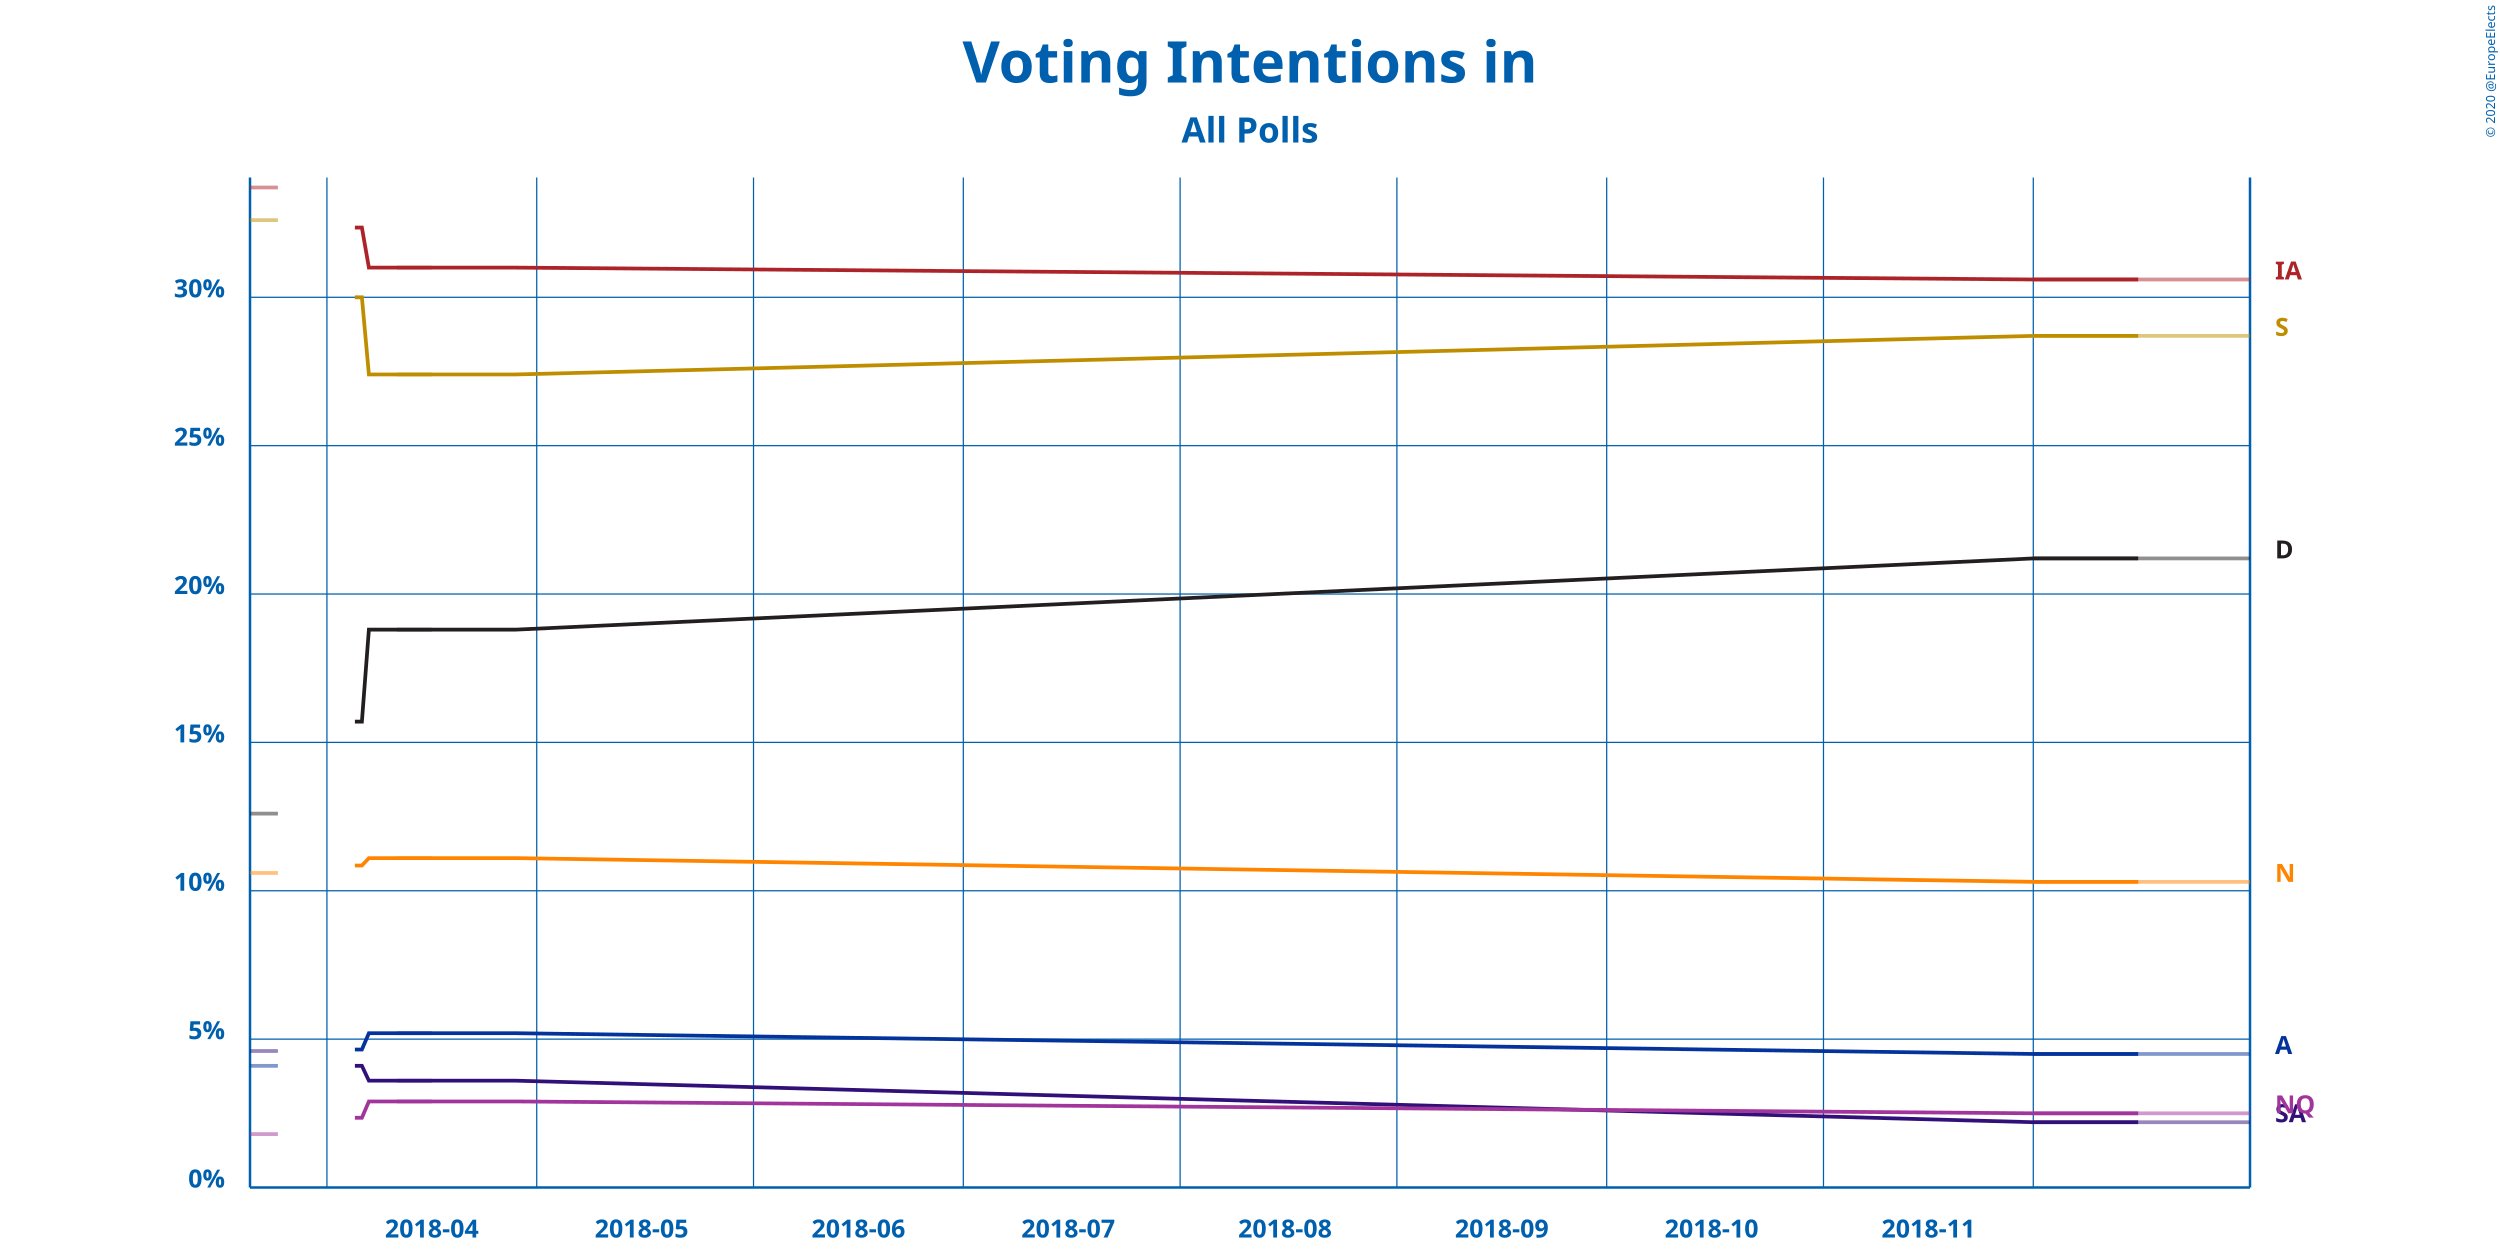
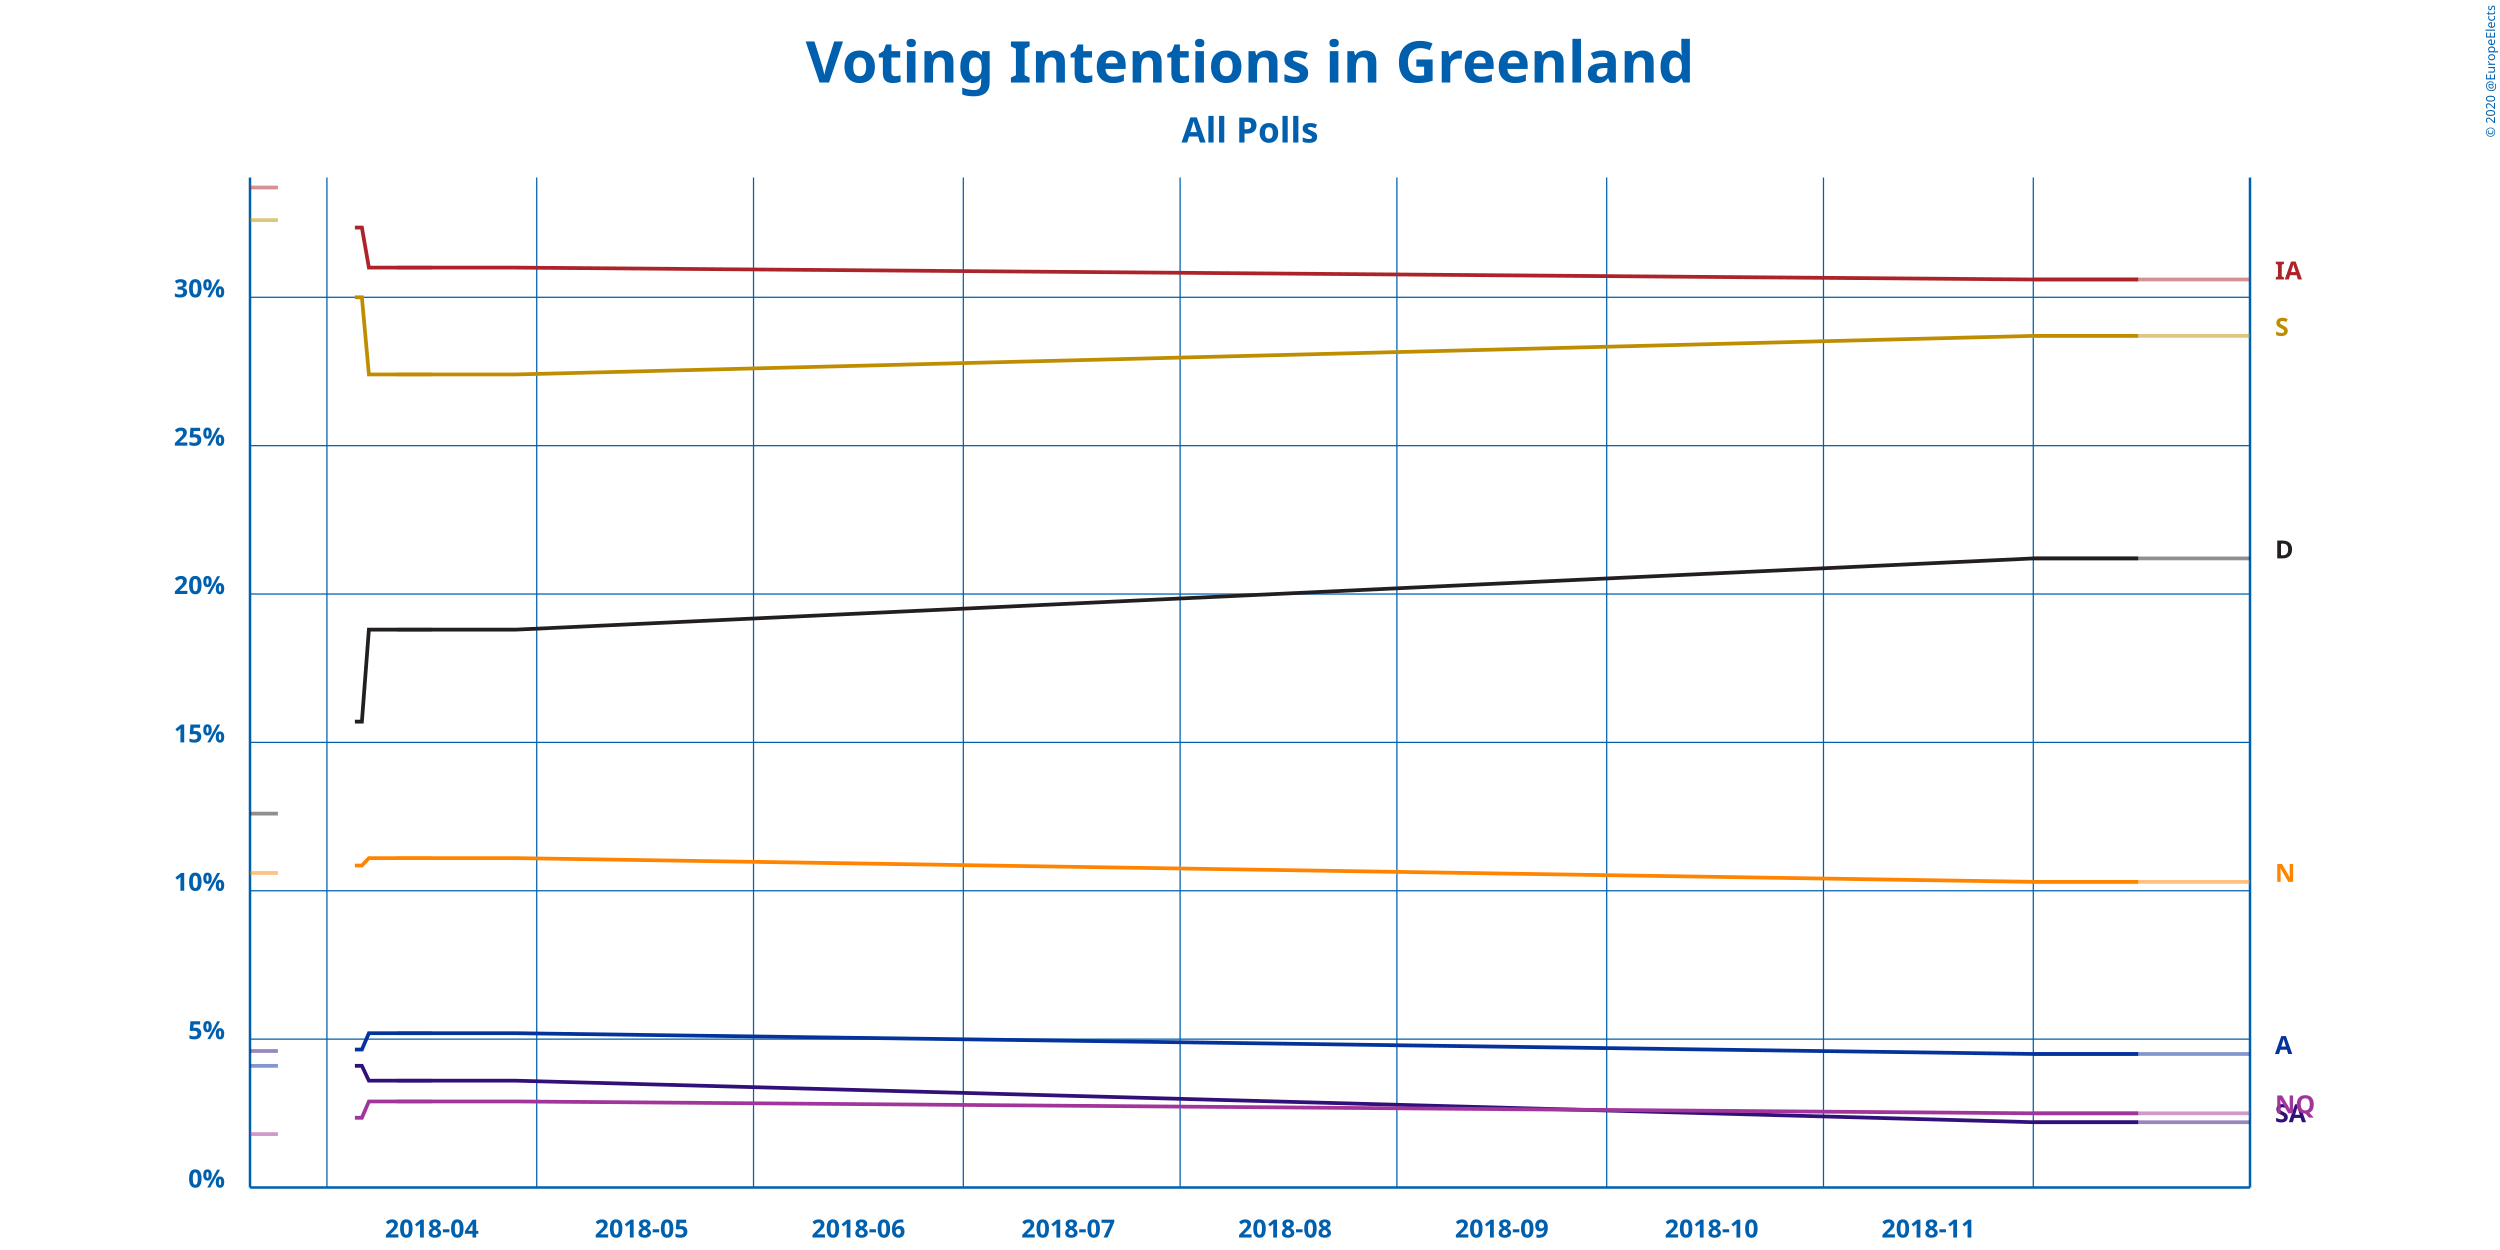
<svg HEIGHT="1000" WIDTH="2000">
  <rect fill="#FFFFFF" height="1000" stroke="none" width="2000" x="0" y="0" />
-   <text fill="#0060AE" font-family="'Advent Pro'" font-size="46px" font-style="normal" font-weight="bold" text-align="center" text-anchor="middle" x="1000" y="66">Voting Intentions in </text>
+   <text fill="#0060AE" font-family="'Advent Pro'" font-size="46px" font-style="normal" font-weight="bold" text-align="center" text-anchor="middle" x="1000" y="66">Voting Intentions in Greenland</text>
  <text fill="#0060AE" font-family="'Advent Pro'" font-size="28px" font-style="normal" font-weight="bold" text-align="center" text-anchor="middle" x="1000" y="114">All Polls</text>
  <text fill="#0060AE" font-family="'Advent Pro'" font-size="10px" font-style="normal" font-weight="normal" text-align="center" text-anchor="end" transform="rotate(270)" x="-4" y="1996">© 2020 @EuropeElects</text>
  <g>
    <g>
      <line stroke="#0060AE" stroke-width="2" x1="200.0" x2="1800.0" y1="950.0" y2="950.0" />
      <text fill="#0060AE" font-family="'Advent Pro'" font-size="20px" font-style="normal" font-weight="bold" text-align="center" text-anchor="end" x="180.0" y="950.0">0%</text>
      <line stroke="#0060AE" stroke-width="2" x1="200.0" x2="200.0" y1="950.0" y2="142.0" />
      <line stroke="#0060AE" stroke-width="2" x1="1800.0" x2="1800.0" y1="950.0" y2="142.0" />
      <line stroke="#0060AE" stroke-width="1" x1="261.541" x2="261.541" y1="950.0" y2="142.0" />
      <text fill="#0060AE" font-family="'Advent Pro'" font-size="20px" font-style="normal" font-weight="bold" text-align="center" text-anchor="middle" x="345.46" y="990.0">2018-04</text>
      <line stroke="#0060AE" stroke-width="1" x1="429.379" x2="429.379" y1="950.0" y2="142.0" />
      <text fill="#0060AE" font-family="'Advent Pro'" font-size="20px" font-style="normal" font-weight="bold" text-align="center" text-anchor="middle" x="513.298" y="990.0">2018-05</text>
      <line stroke="#0060AE" stroke-width="1" x1="602.811" x2="602.811" y1="950.0" y2="142.0" />
      <text fill="#0060AE" font-family="'Advent Pro'" font-size="20px" font-style="normal" font-weight="bold" text-align="center" text-anchor="middle" x="686.73" y="990.0">2018-06</text>
      <line stroke="#0060AE" stroke-width="1" x1="770.649" x2="770.649" y1="950.0" y2="142.0" />
      <text fill="#0060AE" font-family="'Advent Pro'" font-size="20px" font-style="normal" font-weight="bold" text-align="center" text-anchor="middle" x="854.568" y="990.0">2018-07</text>
      <line stroke="#0060AE" stroke-width="1" x1="944.082" x2="944.082" y1="950.0" y2="142.0" />
      <text fill="#0060AE" font-family="'Advent Pro'" font-size="20px" font-style="normal" font-weight="bold" text-align="center" text-anchor="middle" x="1028.001" y="990.0">2018-08</text>
      <line stroke="#0060AE" stroke-width="1" x1="1117.515" x2="1117.515" y1="950.0" y2="142.0" />
      <text fill="#0060AE" font-family="'Advent Pro'" font-size="20px" font-style="normal" font-weight="bold" text-align="center" text-anchor="middle" x="1201.434" y="990.0">2018-09</text>
      <line stroke="#0060AE" stroke-width="1" x1="1285.353" x2="1285.353" y1="950.0" y2="142.0" />
      <text fill="#0060AE" font-family="'Advent Pro'" font-size="20px" font-style="normal" font-weight="bold" text-align="center" text-anchor="middle" x="1369.272" y="990.0">2018-10</text>
      <line stroke="#0060AE" stroke-width="1" x1="1458.785" x2="1458.785" y1="950.0" y2="142.0" />
      <text fill="#0060AE" font-family="'Advent Pro'" font-size="20px" font-style="normal" font-weight="bold" text-align="center" text-anchor="middle" x="1542.704" y="990.0">2018-11</text>
      <line stroke="#0060AE" stroke-width="1" x1="1626.623" x2="1626.623" y1="950.0" y2="142.0" />
      <line stroke="#0060AE" stroke-width="1" x1="200.0" x2="1800.0" y1="831.306" y2="831.306" />
      <text fill="#0060AE" font-family="'Advent Pro'" font-size="20px" font-style="normal" font-weight="bold" text-align="center" text-anchor="end" x="180.0" y="831.306">5%</text>
      <line stroke="#0060AE" stroke-width="1" x1="200.0" x2="1800.0" y1="712.611" y2="712.611" />
      <text fill="#0060AE" font-family="'Advent Pro'" font-size="20px" font-style="normal" font-weight="bold" text-align="center" text-anchor="end" x="180.0" y="712.611">10%</text>
      <line stroke="#0060AE" stroke-width="1" x1="200.0" x2="1800.0" y1="593.917" y2="593.917" />
      <text fill="#0060AE" font-family="'Advent Pro'" font-size="20px" font-style="normal" font-weight="bold" text-align="center" text-anchor="end" x="180.0" y="593.917">15%</text>
      <line stroke="#0060AE" stroke-width="1" x1="200.0" x2="1800.0" y1="475.223" y2="475.223" />
      <text fill="#0060AE" font-family="'Advent Pro'" font-size="20px" font-style="normal" font-weight="bold" text-align="center" text-anchor="end" x="180.0" y="475.223">20%</text>
      <line stroke="#0060AE" stroke-width="1" x1="200.0" x2="1800.0" y1="356.528" y2="356.528" />
      <text fill="#0060AE" font-family="'Advent Pro'" font-size="20px" font-style="normal" font-weight="bold" text-align="center" text-anchor="end" x="180.0" y="356.528">25%</text>
      <line stroke="#0060AE" stroke-width="1" x1="200.0" x2="1800.0" y1="237.834" y2="237.834" />
      <text fill="#0060AE" font-family="'Advent Pro'" font-size="20px" font-style="normal" font-weight="bold" text-align="center" text-anchor="end" x="180.0" y="237.834">30%</text>
    </g>
    <g>
      <line stroke="#BF8E00" stroke-opacity="0.5" stroke-width="3" x1="1626.623" x2="1800.0" y1="268.694" y2="268.694" />
      <line stroke="#AC2429" stroke-opacity="0.5" stroke-width="3" x1="1626.623" x2="1800.0" y1="223.591" y2="223.591" />
      <line stroke="#231F20" stroke-opacity="0.5" stroke-width="3" x1="1626.623" x2="1800.0" y1="446.736" y2="446.736" />
      <line stroke="#FF8400" stroke-opacity="0.5" stroke-width="3" x1="1626.623" x2="1800.0" y1="705.49" y2="705.49" />
      <line stroke="#04339C" stroke-opacity="0.5" stroke-width="3" x1="1626.623" x2="1800.0" y1="843.175" y2="843.175" />
      <line stroke="#311179" stroke-opacity="0.5" stroke-width="3" x1="1626.623" x2="1800.0" y1="897.774" y2="897.774" />
      <line stroke="#A1359B" stroke-opacity="0.5" stroke-width="3" x1="1626.623" x2="1800.0" y1="890.653" y2="890.653" />
      <line stroke-opacity="0.5" stroke-width="3" x1="1626.623" x2="1800.0" y1="950.0" y2="950.0" />
      <line stroke="#BF8E00" stroke-opacity="0.5" stroke-width="3" x1="317.487" x2="345.404" y1="299.555" y2="299.555" />
      <line stroke="#AC2429" stroke-opacity="0.5" stroke-width="3" x1="317.487" x2="345.404" y1="214.095" y2="214.095" />
      <line stroke="#231F20" stroke-opacity="0.5" stroke-width="3" x1="317.487" x2="345.404" y1="503.709" y2="503.709" />
      <line stroke="#FF8400" stroke-opacity="0.5" stroke-width="3" x1="317.487" x2="345.404" y1="686.499" y2="686.499" />
      <line stroke="#04339C" stroke-opacity="0.5" stroke-width="3" x1="317.487" x2="345.404" y1="826.558" y2="826.558" />
      <line stroke="#311179" stroke-opacity="0.5" stroke-width="3" x1="317.487" x2="345.404" y1="864.54" y2="864.54" />
      <line stroke="#A1359B" stroke-opacity="0.5" stroke-width="3" x1="317.487" x2="345.404" y1="881.157" y2="881.157" />
      <line stroke-opacity="0.5" stroke-width="3" x1="317.487" x2="345.404" y1="950.0" y2="950.0" />
      <line stroke="#BF8E00" stroke-opacity="0.5" stroke-width="3" x1="200.0" x2="222.322" y1="176.113" y2="176.113" />
      <line stroke="#AC2429" stroke-opacity="0.5" stroke-width="3" x1="200.0" x2="222.322" y1="150.0" y2="150.0" />
      <line stroke="#231F20" stroke-opacity="0.5" stroke-width="3" x1="200.0" x2="222.322" y1="650.89" y2="650.89" />
      <line stroke="#FF8400" stroke-opacity="0.5" stroke-width="3" x1="200.0" x2="222.322" y1="698.368" y2="698.368" />
      <line stroke="#04339C" stroke-opacity="0.5" stroke-width="3" x1="200.0" x2="222.322" y1="852.671" y2="852.671" />
      <line stroke="#311179" stroke-opacity="0.5" stroke-width="3" x1="200.0" x2="222.322" y1="840.801" y2="840.801" />
      <line stroke="#A1359B" stroke-opacity="0.5" stroke-width="3" x1="200.0" x2="222.322" y1="907.27" y2="907.27" />
      <line stroke-opacity="0.5" stroke-width="3" x1="200.0" x2="222.322" y1="950.0" y2="950.0" />
    </g>
    <g>
      <polyline fill="none" points="283.919,237.834 289.514,237.834 295.108,299.555 300.703,299.555 306.297,299.555 311.892,299.555 317.487,299.555 323.081,299.555 328.676,299.555 334.27,299.555 339.865,299.555 345.46,299.555 351.054,299.555 356.649,299.555 362.243,299.555 367.838,299.555 373.433,299.555 379.027,299.555 384.622,299.555 390.216,299.555 395.811,299.555 401.406,299.555 407,299.555 412.595,299.555                                                                                                                                                                                                                         1626.623,268.694 1632.218,268.694 1637.813,268.694 1643.407,268.694 1649.002,268.694 1654.596,268.694 1660.191,268.694 1665.786,268.694 1671.38,268.694 1676.975,268.694 1682.569,268.694 1688.164,268.694 1693.759,268.694 1699.353,268.694 1704.948,268.694 1710.542,268.694" stroke="#BF8E00" stroke-width="3" />
      <text fill="#BF8E00" font-family="'Advent Pro'" font-size="20px" font-style="normal" font-weight="bold" text-align="center" text-anchor="start" x="1820.0" y="268.694">S</text>
      <polyline fill="none" points="283.919,182.047 289.514,182.047 295.108,214.095 300.703,214.095 306.297,214.095 311.892,214.095 317.487,214.095 323.081,214.095 328.676,214.095 334.27,214.095 339.865,214.095 345.46,214.095 351.054,214.095 356.649,214.095 362.243,214.095 367.838,214.095 373.433,214.095 379.027,214.095 384.622,214.095 390.216,214.095 395.811,214.095 401.406,214.095 407,214.095 412.595,214.095                                                                                                                                                                                                                         1626.623,223.591 1632.218,223.591 1637.813,223.591 1643.407,223.591 1649.002,223.591 1654.596,223.591 1660.191,223.591 1665.786,223.591 1671.38,223.591 1676.975,223.591 1682.569,223.591 1688.164,223.591 1693.759,223.591 1699.353,223.591 1704.948,223.591 1710.542,223.591" stroke="#AC2429" stroke-width="3" />
      <text fill="#AC2429" font-family="'Advent Pro'" font-size="20px" font-style="normal" font-weight="bold" text-align="center" text-anchor="start" x="1820.0" y="223.591">IA</text>
      <polyline fill="none" points="283.919,577.3 289.514,577.3 295.108,503.709 300.703,503.709 306.297,503.709 311.892,503.709 317.487,503.709 323.081,503.709 328.676,503.709 334.27,503.709 339.865,503.709 345.46,503.709 351.054,503.709 356.649,503.709 362.243,503.709 367.838,503.709 373.433,503.709 379.027,503.709 384.622,503.709 390.216,503.709 395.811,503.709 401.406,503.709 407,503.709 412.595,503.709                                                                                                                                                                                                                         1626.623,446.736 1632.218,446.736 1637.813,446.736 1643.407,446.736 1649.002,446.736 1654.596,446.736 1660.191,446.736 1665.786,446.736 1671.38,446.736 1676.975,446.736 1682.569,446.736 1688.164,446.736 1693.759,446.736 1699.353,446.736 1704.948,446.736 1710.542,446.736" stroke="#231F20" stroke-width="3" />
      <text fill="#231F20" font-family="'Advent Pro'" font-size="20px" font-style="normal" font-weight="bold" text-align="center" text-anchor="start" x="1820.0" y="446.736">D</text>
      <polyline fill="none" points="283.919,692.433 289.514,692.433 295.108,686.499 300.703,686.499 306.297,686.499 311.892,686.499 317.487,686.499 323.081,686.499 328.676,686.499 334.27,686.499 339.865,686.499 345.46,686.499 351.054,686.499 356.649,686.499 362.243,686.499 367.838,686.499 373.433,686.499 379.027,686.499 384.622,686.499 390.216,686.499 395.811,686.499 401.406,686.499 407,686.499 412.595,686.499                                                                                                                                                                                                                         1626.623,705.49 1632.218,705.49 1637.813,705.49 1643.407,705.49 1649.002,705.49 1654.596,705.49 1660.191,705.49 1665.786,705.49 1671.38,705.49 1676.975,705.49 1682.569,705.49 1688.164,705.49 1693.759,705.49 1699.353,705.49 1704.948,705.49 1710.542,705.49" stroke="#FF8400" stroke-width="3" />
      <text fill="#FF8400" font-family="'Advent Pro'" font-size="20px" font-style="normal" font-weight="bold" text-align="center" text-anchor="start" x="1820.0" y="705.49">N</text>
      <polyline fill="none" points="283.919,839.614 289.514,839.614 295.108,826.558 300.703,826.558 306.297,826.558 311.892,826.558 317.487,826.558 323.081,826.558 328.676,826.558 334.27,826.558 339.865,826.558 345.46,826.558 351.054,826.558 356.649,826.558 362.243,826.558 367.838,826.558 373.433,826.558 379.027,826.558 384.622,826.558 390.216,826.558 395.811,826.558 401.406,826.558 407,826.558 412.595,826.558                                                                                                                                                                                                                         1626.623,843.175 1632.218,843.175 1637.813,843.175 1643.407,843.175 1649.002,843.175 1654.596,843.175 1660.191,843.175 1665.786,843.175 1671.38,843.175 1676.975,843.175 1682.569,843.175 1688.164,843.175 1693.759,843.175 1699.353,843.175 1704.948,843.175 1710.542,843.175" stroke="#04339C" stroke-width="3" />
      <text fill="#04339C" font-family="'Advent Pro'" font-size="20px" font-style="normal" font-weight="bold" text-align="center" text-anchor="start" x="1820.0" y="843.175">A</text>
      <polyline fill="none" points="283.919,852.671 289.514,852.671 295.108,864.54 300.703,864.54 306.297,864.54 311.892,864.54 317.487,864.54 323.081,864.54 328.676,864.54 334.27,864.54 339.865,864.54 345.46,864.54 351.054,864.54 356.649,864.54 362.243,864.54 367.838,864.54 373.433,864.54 379.027,864.54 384.622,864.54 390.216,864.54 395.811,864.54 401.406,864.54 407,864.54 412.595,864.54                                                                                                                                                                                                                         1626.623,897.774 1632.218,897.774 1637.813,897.774 1643.407,897.774 1649.002,897.774 1654.596,897.774 1660.191,897.774 1665.786,897.774 1671.38,897.774 1676.975,897.774 1682.569,897.774 1688.164,897.774 1693.759,897.774 1699.353,897.774 1704.948,897.774 1710.542,897.774" stroke="#311179" stroke-width="3" />
      <text fill="#311179" font-family="'Advent Pro'" font-size="20px" font-style="normal" font-weight="bold" text-align="center" text-anchor="start" x="1820.0" y="897.774">SA</text>
      <polyline fill="none" points="283.919,894.214 289.514,894.214 295.108,881.157 300.703,881.157 306.297,881.157 311.892,881.157 317.487,881.157 323.081,881.157 328.676,881.157 334.27,881.157 339.865,881.157 345.46,881.157 351.054,881.157 356.649,881.157 362.243,881.157 367.838,881.157 373.433,881.157 379.027,881.157 384.622,881.157 390.216,881.157 395.811,881.157 401.406,881.157 407,881.157 412.595,881.157                                                                                                                                                                                                                         1626.623,890.653 1632.218,890.653 1637.813,890.653 1643.407,890.653 1649.002,890.653 1654.596,890.653 1660.191,890.653 1665.786,890.653 1671.38,890.653 1676.975,890.653 1682.569,890.653 1688.164,890.653 1693.759,890.653 1699.353,890.653 1704.948,890.653 1710.542,890.653" stroke="#A1359B" stroke-width="3" />
      <text fill="#A1359B" font-family="'Advent Pro'" font-size="20px" font-style="normal" font-weight="bold" text-align="center" text-anchor="start" x="1820.0" y="890.653">NQ</text>
    </g>
  </g>
</svg>
